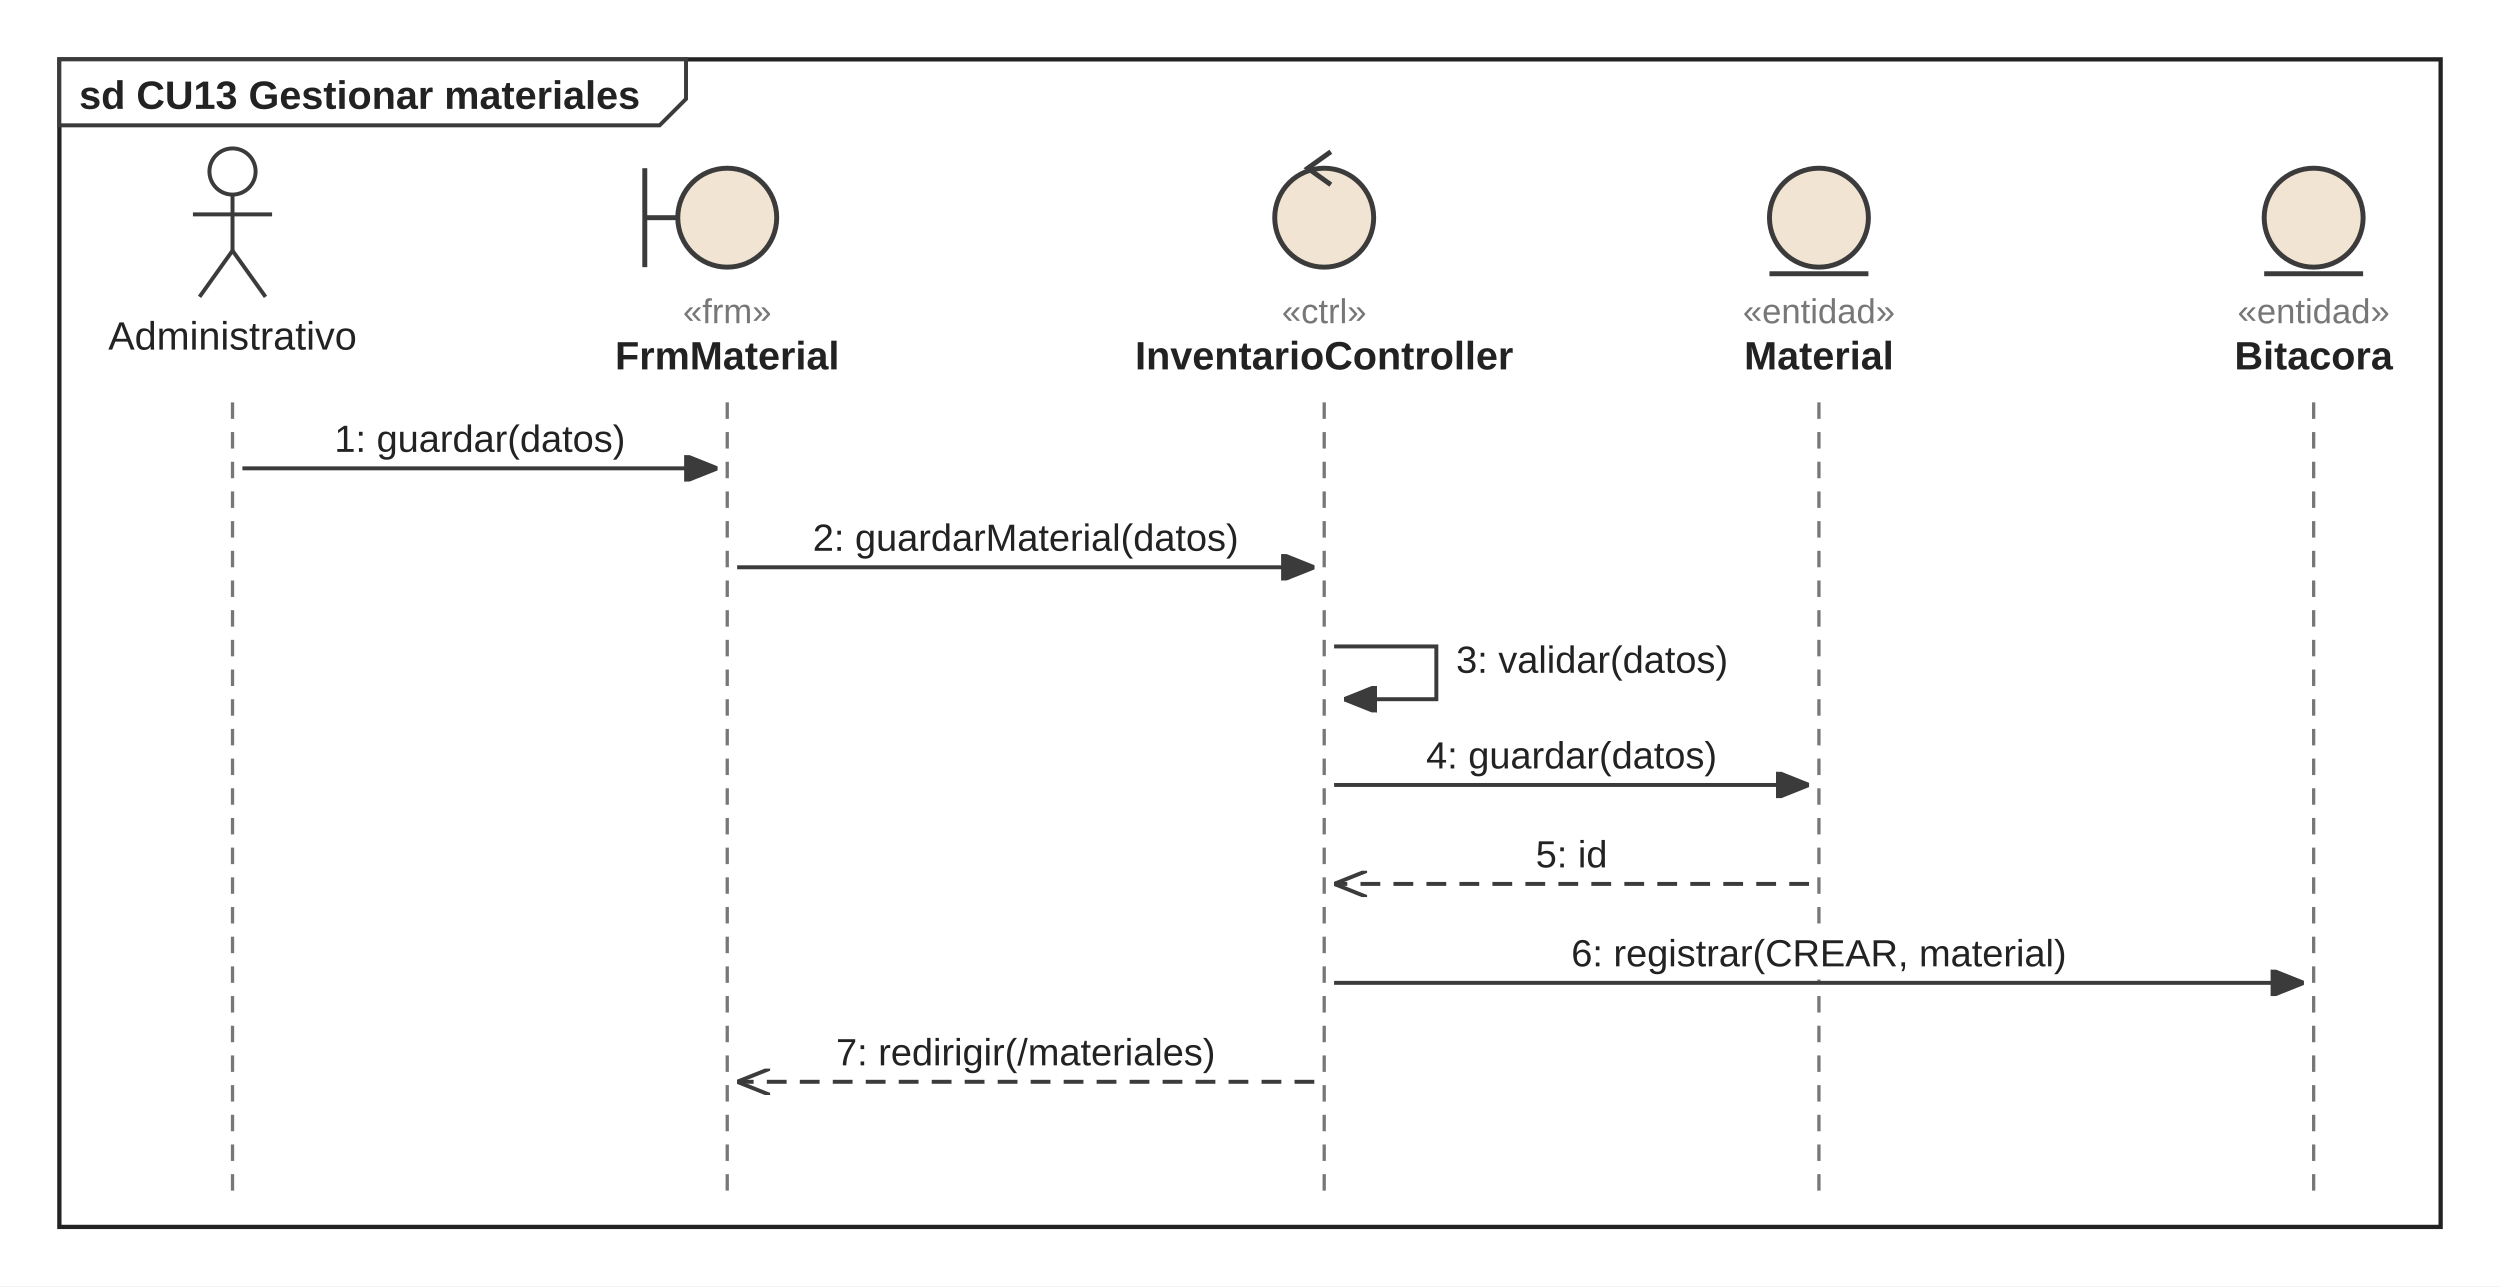
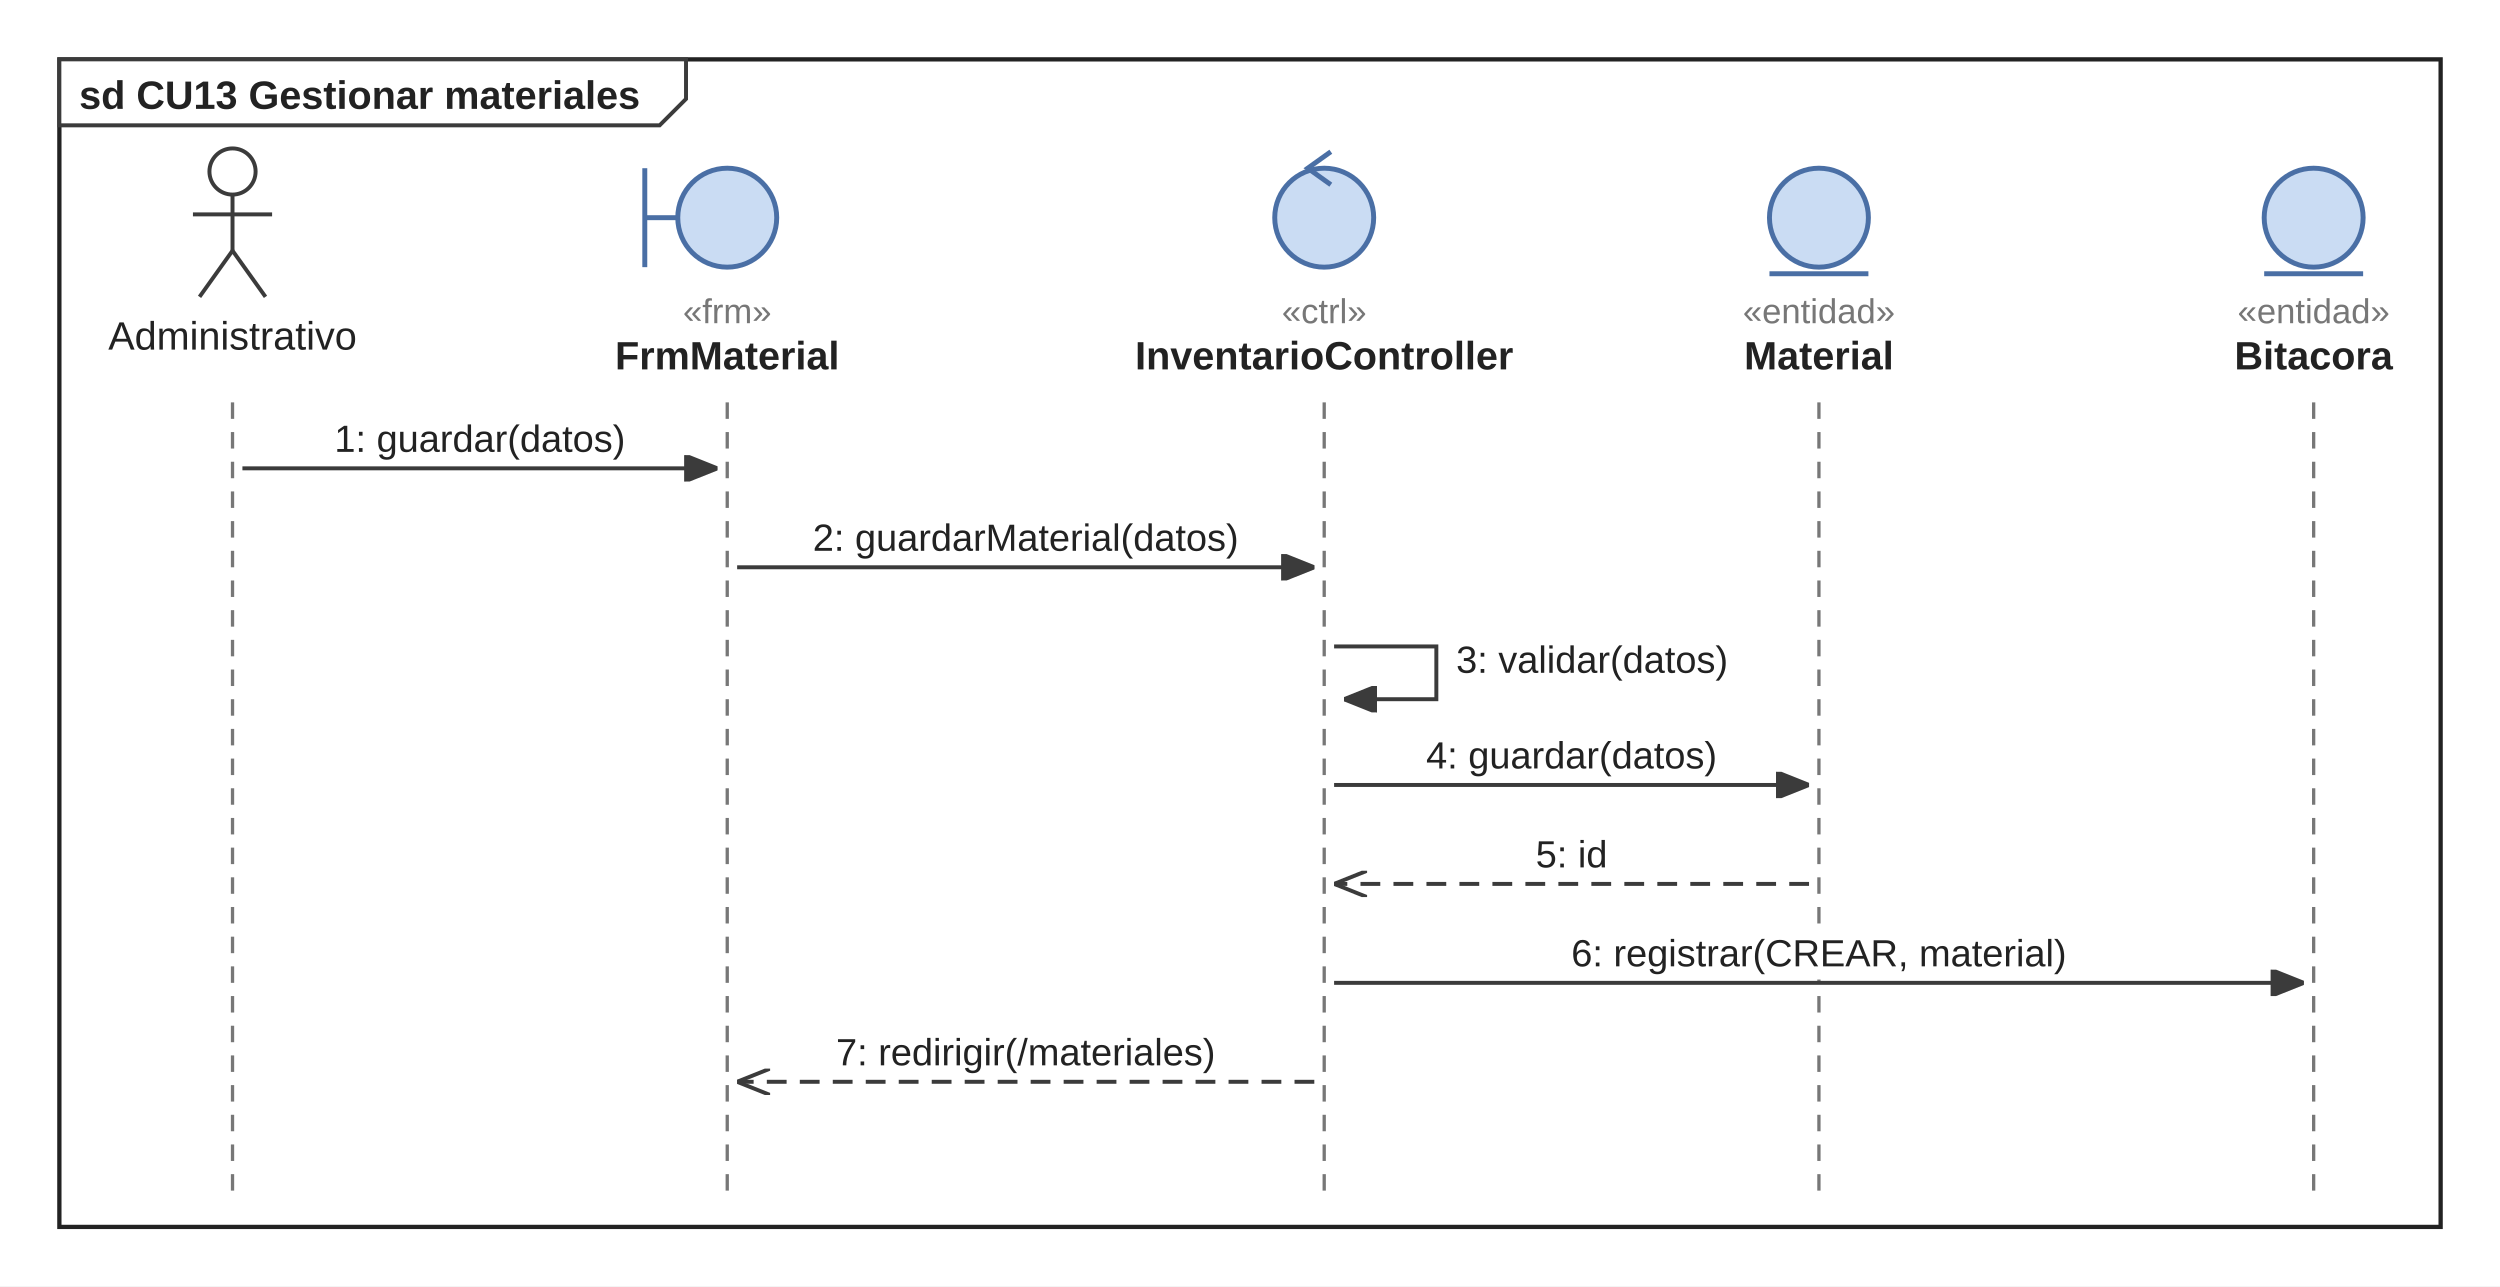
<svg xmlns="http://www.w3.org/2000/svg" width="758" height="390" viewBox="-70.5 -26.0 758.0 390.0">
  <defs>
    <marker id="llena" viewBox="0 0 10 8" refX="10" refY="4" markerWidth="10" markerHeight="8" markerUnits="userSpaceOnUse" orient="auto">
      <path d="M0,0 L10,4 L0,8 z" fill="#3b3b3b" stroke="#3b3b3b" stroke-width="1.2" />
    </marker>
    <marker id="llena_i" viewBox="0 0 10 8" refX="10" refY="4" markerWidth="10" markerHeight="8" markerUnits="userSpaceOnUse" orient="auto-start-reverse">
      <path d="M0,0 L10,4 L0,8 z" fill="#3b3b3b" stroke="#3b3b3b" stroke-width="1.2" />
    </marker>
    <marker id="abierta" viewBox="0 0 10 8" refX="10" refY="4" markerWidth="10" markerHeight="8" markerUnits="userSpaceOnUse" orient="auto">
      <path d="M0,0 L10,4 L0,8" fill="none" stroke="#3b3b3b" stroke-width="1.2" />
    </marker>
    <marker id="abierta_i" viewBox="0 0 10 8" refX="10" refY="4" markerWidth="10" markerHeight="8" markerUnits="userSpaceOnUse" orient="auto-start-reverse">
      <path d="M0,0 L10,4 L0,8" fill="none" stroke="#3b3b3b" stroke-width="1.2" />
    </marker>
    <marker id="triangulo" viewBox="0 0 14 12" refX="12" refY="6" markerWidth="12" markerHeight="12" markerUnits="userSpaceOnUse" orient="auto">
      <path d="M0,0 L12,6 L0,12 z" fill="white" stroke="#3b3b3b" stroke-width="1.2" />
    </marker>
    <marker id="triangulo_i" viewBox="0 0 14 12" refX="12" refY="6" markerWidth="12" markerHeight="12" markerUnits="userSpaceOnUse" orient="auto-start-reverse">
      <path d="M0,0 L12,6 L0,12 z" fill="white" stroke="#3b3b3b" stroke-width="1.2" />
    </marker>
    <marker id="rombo" viewBox="0 0 14 10" refX="14" refY="5" markerWidth="14" markerHeight="10" markerUnits="userSpaceOnUse" orient="auto">
      <path d="M0,5 L7,0 L14,5 L7,10 z" fill="white" stroke="#3b3b3b" stroke-width="1.2" />
    </marker>
    <marker id="rombo_i" viewBox="0 0 14 10" refX="0" refY="5" markerWidth="14" markerHeight="10" markerUnits="userSpaceOnUse" orient="auto-start-reverse">
      <path d="M0,5 L7,0 L14,5 L7,10 z" fill="white" stroke="#3b3b3b" stroke-width="1.2" />
    </marker>
    <marker id="rombo_lleno" viewBox="0 0 14 10" refX="14" refY="5" markerWidth="14" markerHeight="10" markerUnits="userSpaceOnUse" orient="auto">
      <path d="M0,5 L7,0 L14,5 L7,10 z" fill="#3b3b3b" stroke="#3b3b3b" stroke-width="1.2" />
    </marker>
    <marker id="rombo_lleno_i" viewBox="0 0 14 10" refX="0" refY="5" markerWidth="14" markerHeight="10" markerUnits="userSpaceOnUse" orient="auto-start-reverse">
      <path d="M0,5 L7,0 L14,5 L7,10 z" fill="#3b3b3b" stroke="#3b3b3b" stroke-width="1.2" />
    </marker>
  </defs>
  <rect x="-70.5" y="-26.0" width="758.0" height="390.0" fill="white" />
  <rect x="-52.5" y="-8.0" width="722.0" height="354.0" rx="0" fill="none" stroke="#222222" stroke-width="1.3" />
  <line x1="0" y1="96" x2="0" y2="336" stroke="#777777" stroke-width="1" stroke-dasharray="5,4" />
  <line x1="150" y1="96" x2="150" y2="336" stroke="#777777" stroke-width="1" stroke-dasharray="5,4" />
  <line x1="331.0" y1="96" x2="331.0" y2="336" stroke="#777777" stroke-width="1" stroke-dasharray="5,4" />
  <line x1="481.0" y1="96" x2="481.0" y2="336" stroke="#777777" stroke-width="1" stroke-dasharray="5,4" />
  <line x1="631.0" y1="96" x2="631.0" y2="336" stroke="#777777" stroke-width="1" stroke-dasharray="5,4" />
  <ellipse cx="0.0" cy="26.0" rx="7.0" ry="7.0" fill="white" stroke="#3b3b3b" stroke-width="1.2" />
  <polyline points="0.0,33.0 0.0,50.0" fill="none" stroke="#3b3b3b" stroke-width="1.2" />
  <polyline points="-12.0,39.0 12.0,39.0" fill="none" stroke="#3b3b3b" stroke-width="1.2" />
  <polyline points="-10.0,64.0 0.0,50.0 10.0,64.0" fill="none" stroke="#3b3b3b" stroke-width="1.2" />
  <text x="0.0" y="80.0" font-family="Arial, Helvetica, sans-serif" font-size="12" text-anchor="middle" fill="#222222">Administrativo</text>
-   <polyline points="125.0,25.0 125.0,55.0" fill="none" stroke="#3b3b3b" stroke-width="1.5" />
-   <polyline points="125.0,40.0 135.0,40.0" fill="none" stroke="#3b3b3b" stroke-width="1.5" />
-   <ellipse cx="150.0" cy="40.0" rx="15.0" ry="15.0" fill="#f1e4d3" stroke="#3b3b3b" stroke-width="1.5" />
+   <polyline points="125.0,25.0 125.0,55.0" fill="none" stroke="#4A6FA5" stroke-width="1.5" />
+   <polyline points="125.0,40.0 135.0,40.0" fill="none" stroke="#4A6FA5" stroke-width="1.5" />
+   <ellipse cx="150.0" cy="40.0" rx="15.0" ry="15.0" fill="#CADCF3" stroke="#4A6FA5" stroke-width="1.5" />
  <text x="150.0" y="72.0" font-family="Arial, Helvetica, sans-serif" font-size="10.5" text-anchor="middle" fill="#777777">«frm»</text>
  <text x="150.0" y="86.0" font-family="Arial, Helvetica, sans-serif" font-size="12" text-anchor="middle" fill="#222222" font-weight="bold">FrmMaterial</text>
-   <ellipse cx="331.0" cy="40.0" rx="15.0" ry="15.0" fill="#f1e4d3" stroke="#3b3b3b" stroke-width="1.5" />
-   <polyline points="333.0,20.0 326.0,25.0 333.0,30.0" fill="none" stroke="#3b3b3b" stroke-width="1.5" />
+   <ellipse cx="331.0" cy="40.0" rx="15.0" ry="15.0" fill="#CADCF3" stroke="#4A6FA5" stroke-width="1.5" />
+   <polyline points="333.0,20.0 326.0,25.0 333.0,30.0" fill="none" stroke="#4A6FA5" stroke-width="1.5" />
  <text x="331.0" y="72.0" font-family="Arial, Helvetica, sans-serif" font-size="10.5" text-anchor="middle" fill="#777777">«ctrl»</text>
  <text x="331.0" y="86.0" font-family="Arial, Helvetica, sans-serif" font-size="12" text-anchor="middle" fill="#222222" font-weight="bold">InventarioController</text>
-   <ellipse cx="481.0" cy="40.0" rx="15.0" ry="15.0" fill="#f1e4d3" stroke="#3b3b3b" stroke-width="1.5" />
-   <polyline points="466.0,57.0 496.0,57.0" fill="none" stroke="#3b3b3b" stroke-width="1.5" />
+   <ellipse cx="481.0" cy="40.0" rx="15.0" ry="15.0" fill="#CADCF3" stroke="#4A6FA5" stroke-width="1.5" />
+   <polyline points="466.0,57.0 496.0,57.0" fill="none" stroke="#4A6FA5" stroke-width="1.5" />
  <text x="481.0" y="72.0" font-family="Arial, Helvetica, sans-serif" font-size="10.5" text-anchor="middle" fill="#777777">«entidad»</text>
  <text x="481.0" y="86.0" font-family="Arial, Helvetica, sans-serif" font-size="12" text-anchor="middle" fill="#222222" font-weight="bold">Material</text>
-   <ellipse cx="631.0" cy="40.0" rx="15.0" ry="15.0" fill="#f1e4d3" stroke="#3b3b3b" stroke-width="1.5" />
-   <polyline points="616.0,57.0 646.0,57.0" fill="none" stroke="#3b3b3b" stroke-width="1.5" />
+   <ellipse cx="631.0" cy="40.0" rx="15.0" ry="15.0" fill="#CADCF3" stroke="#4A6FA5" stroke-width="1.5" />
+   <polyline points="616.0,57.0 646.0,57.0" fill="none" stroke="#4A6FA5" stroke-width="1.5" />
  <text x="631.0" y="72.0" font-family="Arial, Helvetica, sans-serif" font-size="10.5" text-anchor="middle" fill="#777777">«entidad»</text>
  <text x="631.0" y="86.0" font-family="Arial, Helvetica, sans-serif" font-size="12" text-anchor="middle" fill="#222222" font-weight="bold">Bitacora</text>
  <polyline points="3.0,116.0 147.0,116.0" fill="none" stroke="#3b3b3b" stroke-width="1.2" marker-end="url(#llena)" />
  <rect x="26.0" y="99.5" width="98.0" height="15.5" fill="white" />
  <text x="75.0" y="111.0" font-family="Arial, Helvetica, sans-serif" font-size="11.5" text-anchor="middle" fill="#222222">1: guardar(datos)</text>
  <polyline points="153.0,146.0 328.0,146.0" fill="none" stroke="#3b3b3b" stroke-width="1.2" marker-end="url(#llena)" />
  <rect x="169.5" y="129.5" width="142.0" height="15.5" fill="white" />
  <text x="240.5" y="141.0" font-family="Arial, Helvetica, sans-serif" font-size="11.5" text-anchor="middle" fill="#222222">2: guardarMaterial(datos)</text>
  <polyline points="334.0,170.0 365.0,170.0 365.0,186.0 337.0,186.0" fill="none" stroke="#3b3b3b" stroke-width="1.2" marker-end="url(#llena)" />
  <rect x="369.0" y="166.5" width="92.0" height="15.5" fill="white" />
  <text x="371.0" y="178.0" font-family="Arial, Helvetica, sans-serif" font-size="11.5" text-anchor="start" fill="#222222">3: validar(datos)</text>
  <polyline points="334.0,212.0 478.0,212.0" fill="none" stroke="#3b3b3b" stroke-width="1.2" marker-end="url(#llena)" />
  <rect x="357.0" y="195.5" width="98.0" height="15.5" fill="white" />
  <text x="406.0" y="207.0" font-family="Arial, Helvetica, sans-serif" font-size="11.5" text-anchor="middle" fill="#222222">4: guardar(datos)</text>
  <polyline points="478.0,242.0 334.0,242.0" fill="none" stroke="#3b3b3b" stroke-width="1.2" stroke-dasharray="6,4" marker-end="url(#abierta)" />
  <rect x="392.5" y="225.5" width="27.0" height="15.5" fill="white" />
  <text x="406.0" y="237.0" font-family="Arial, Helvetica, sans-serif" font-size="11.5" text-anchor="middle" fill="#222222">5: id</text>
  <polyline points="334.0,272.0 628.0,272.0" fill="none" stroke="#3b3b3b" stroke-width="1.2" marker-end="url(#llena)" />
  <rect x="399.5" y="255.5" width="163.0" height="15.5" fill="white" />
  <text x="481.0" y="267.0" font-family="Arial, Helvetica, sans-serif" font-size="11.5" text-anchor="middle" fill="#222222">6: registrar(CREAR, material)</text>
  <polyline points="328.0,302.0 153.0,302.0" fill="none" stroke="#3b3b3b" stroke-width="1.2" stroke-dasharray="6,4" marker-end="url(#abierta)" />
  <rect x="177.0" y="285.5" width="127.0" height="15.5" fill="white" />
  <text x="240.5" y="297.0" font-family="Arial, Helvetica, sans-serif" font-size="11.5" text-anchor="middle" fill="#222222">7: redirigir(/materiales)</text>
  <polygon points="-52.5,-8.0 137.5,-8.0 137.5,4.0 129.5,12.0 -52.5,12.0" fill="white" stroke="#3b3b3b" stroke-width="1.2" />
  <text x="-46.5" y="7.0" font-family="Arial, Helvetica, sans-serif" font-size="12" text-anchor="start" fill="#222222" font-weight="bold">sd CU13 Gestionar materiales</text>
</svg>
